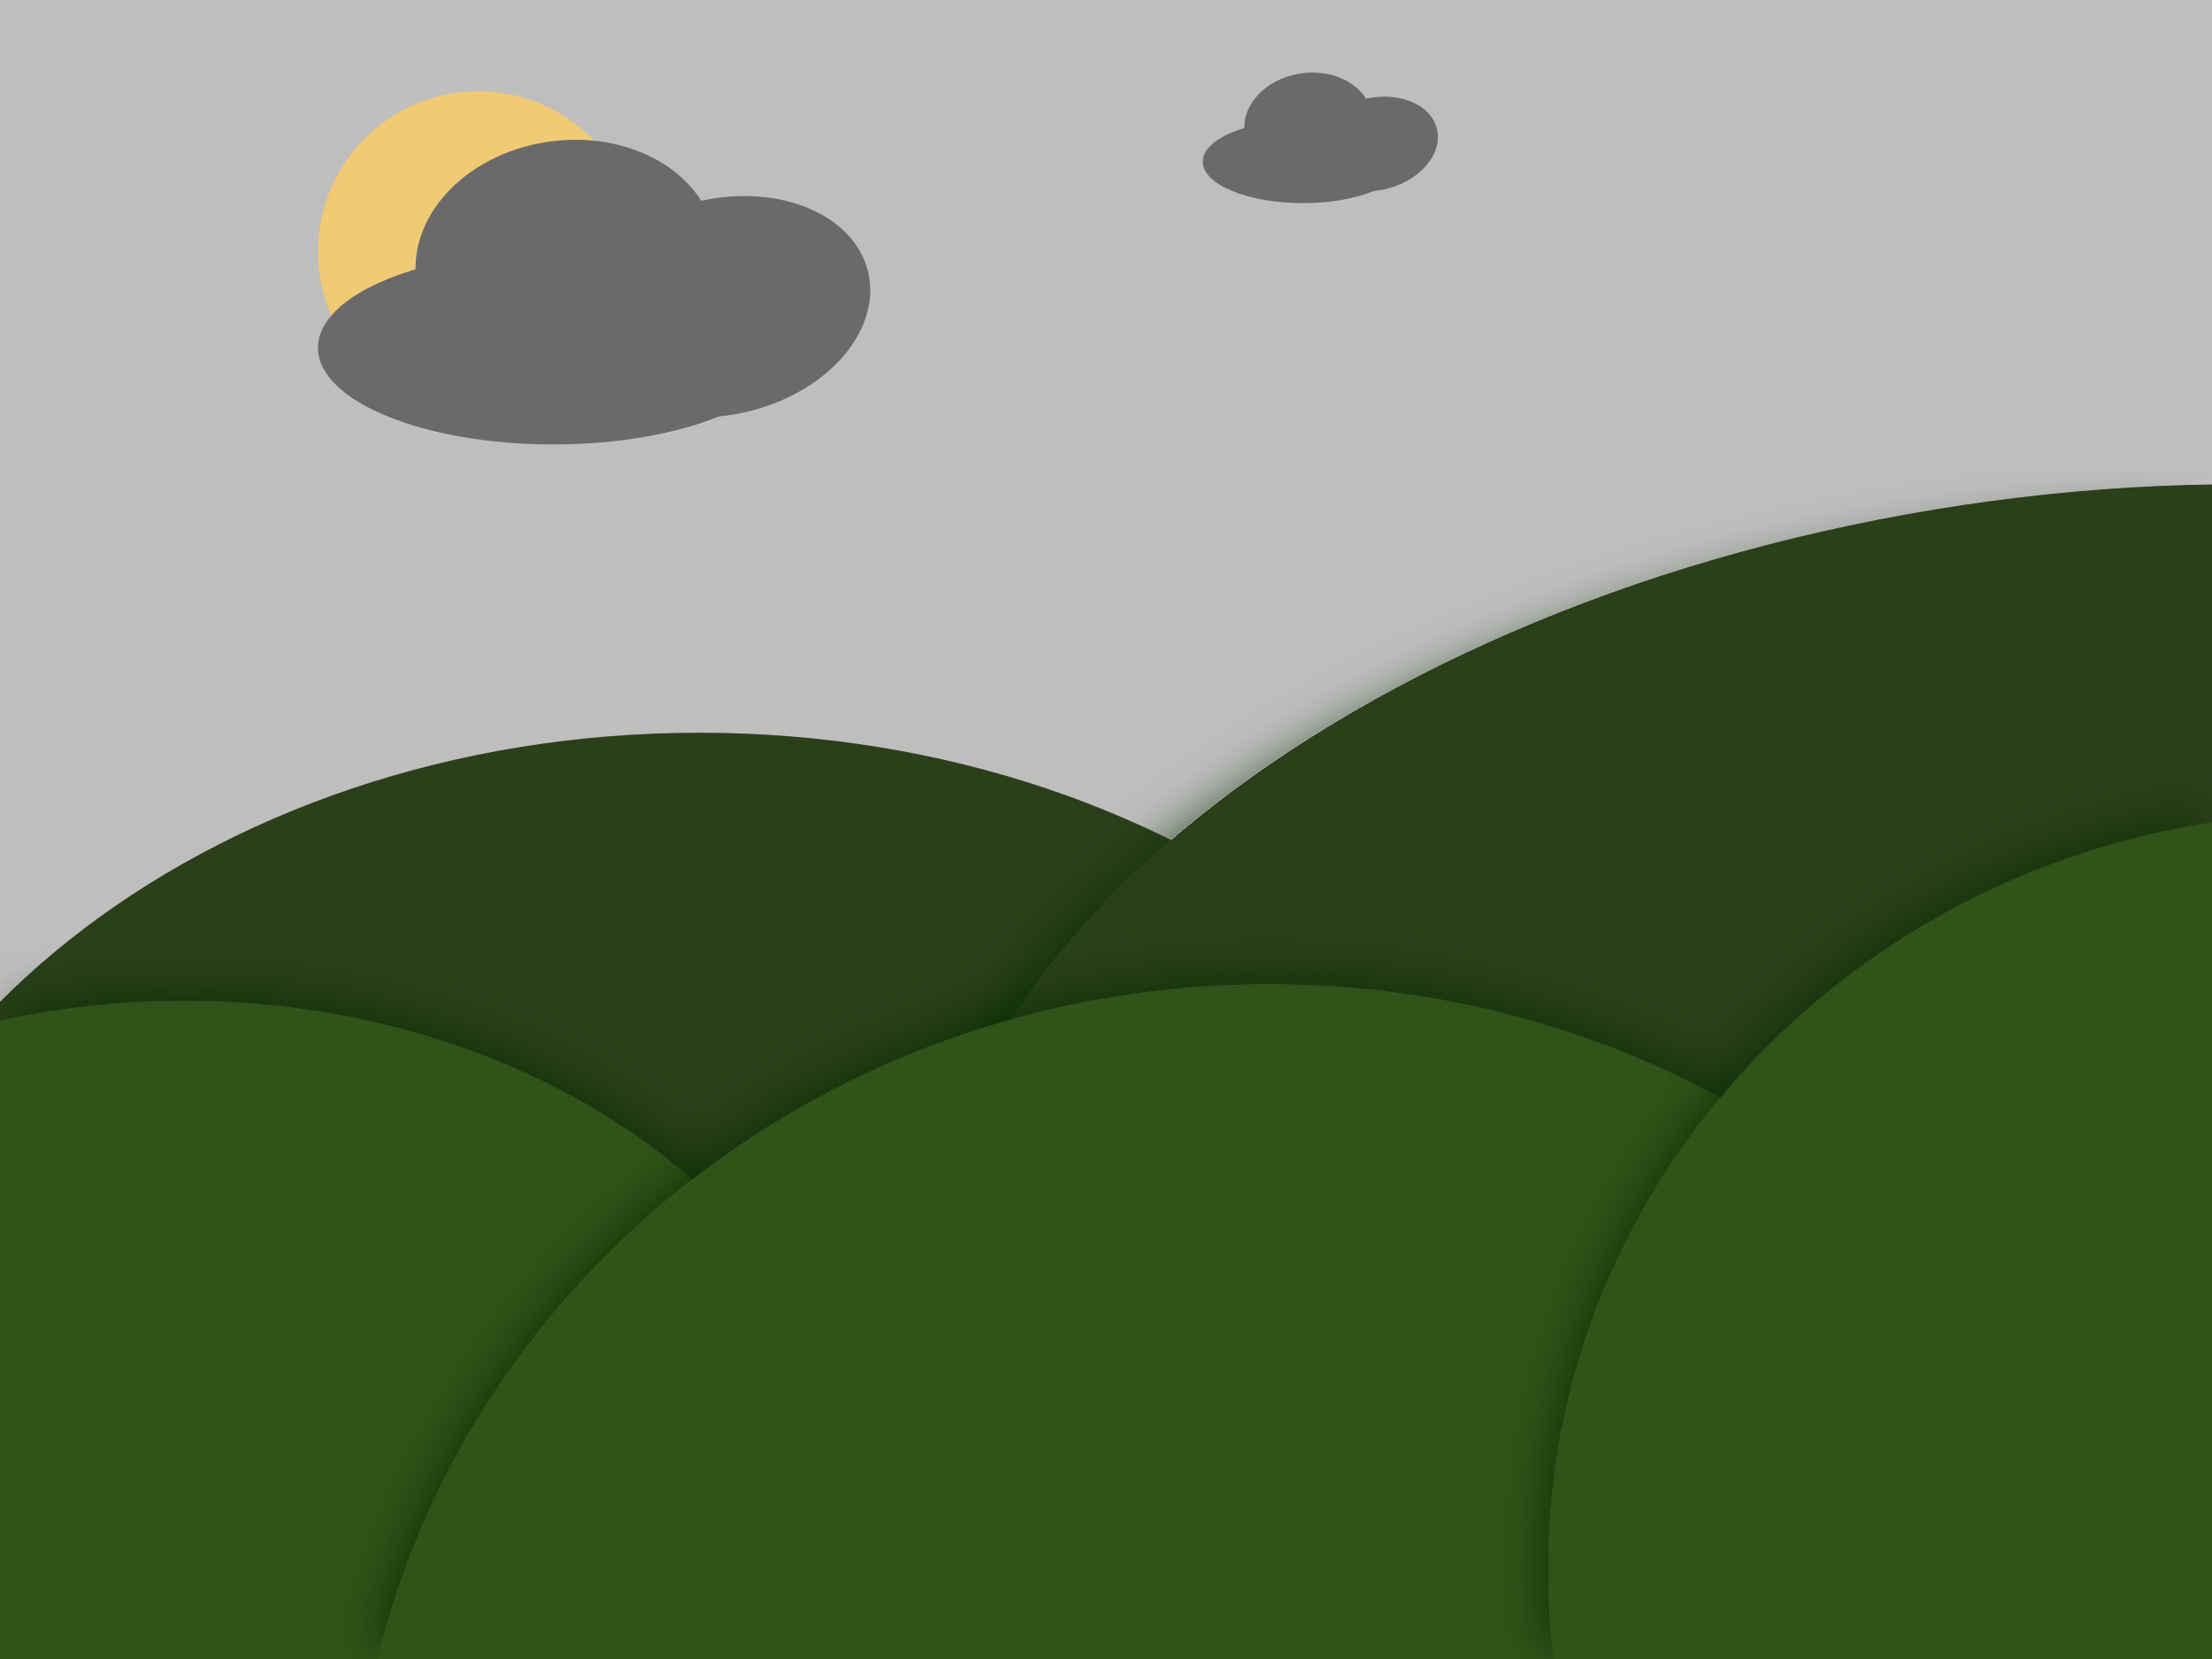
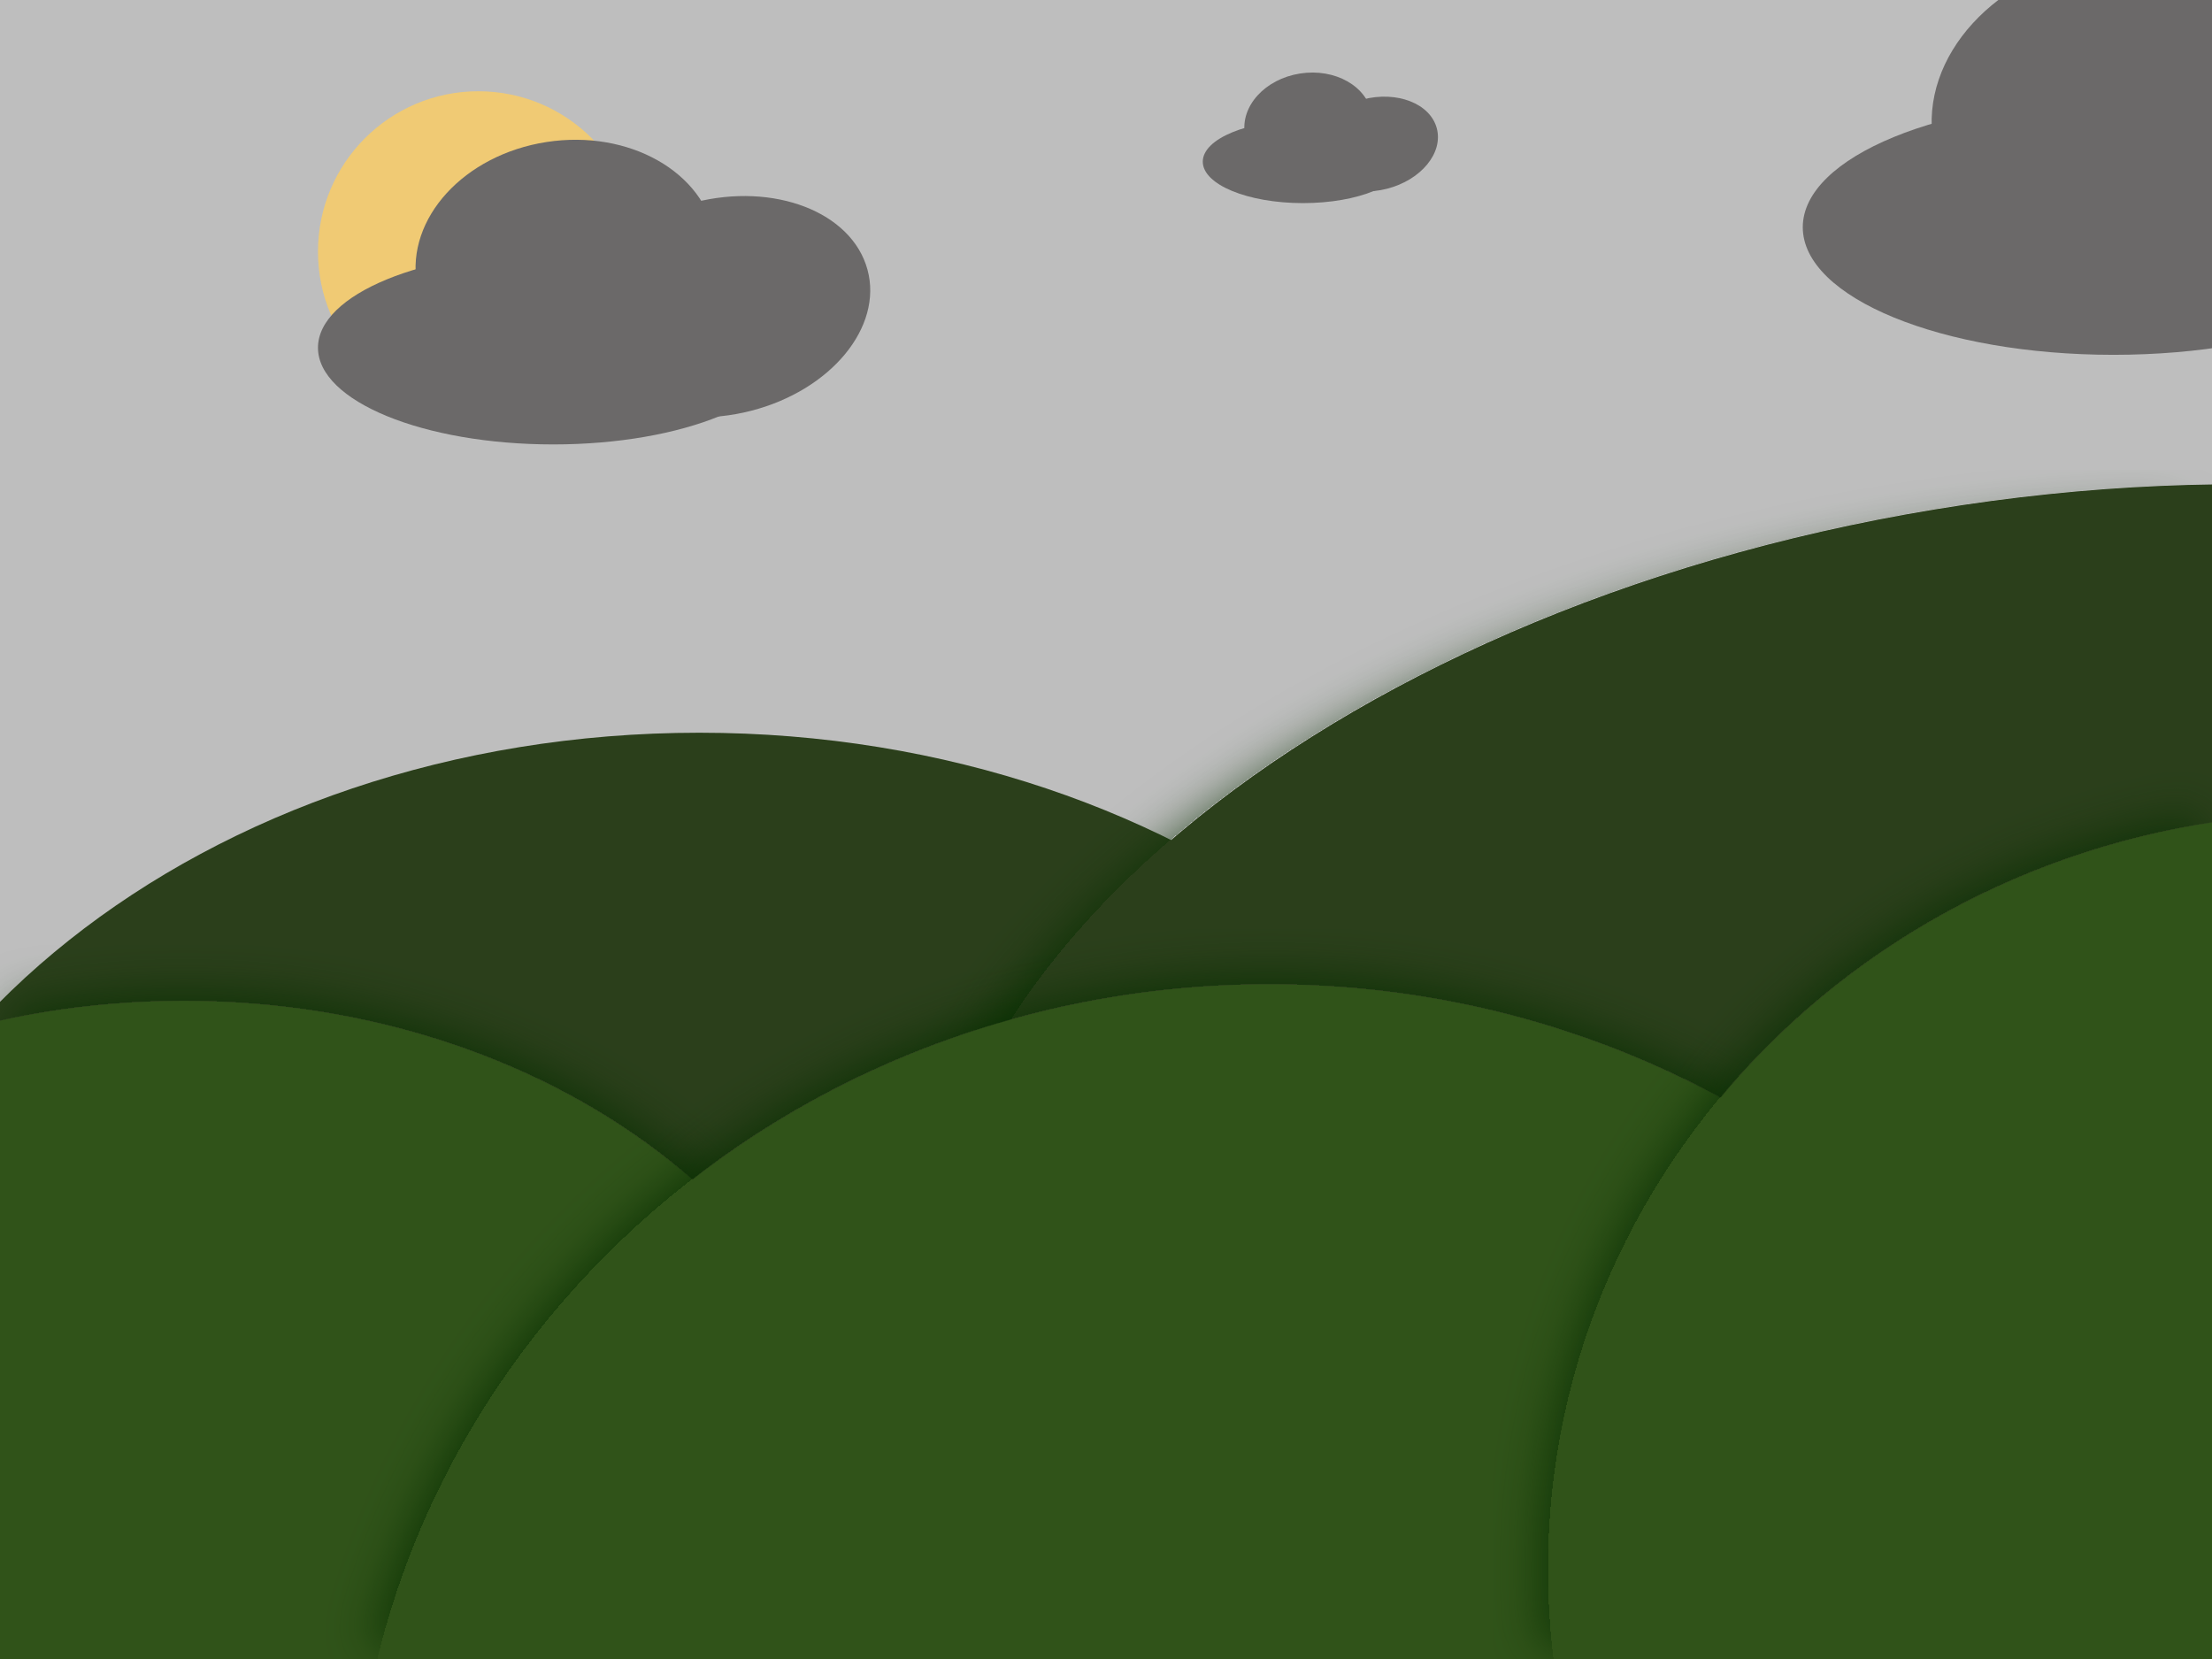
<svg xmlns="http://www.w3.org/2000/svg" width="800" height="600" viewBox="0 0 800 600" fill="none">
  <g clip-path="url(#clip0_2_34)">
    <rect width="800" height="600" fill="#BEBEBE" />
    <path d="M575.407 521.5C575.407 663.161 431.019 778 252.907 778C74.795 778 -69.593 663.161 -69.593 521.5C-69.593 379.839 74.795 265 252.907 265C431.019 265 575.407 379.839 575.407 521.5Z" fill="#2B3F1B" />
    <g filter="url(#filter0_d_2_34)">
      <ellipse cx="738.81" cy="422.054" rx="407" ry="241" transform="rotate(-9.37097 738.81 422.054)" fill="#2B3F1B" />
    </g>
    <circle cx="173" cy="91" r="58" fill="#F0CA74" />
    <g filter="url(#filter1_d_2_34)">
      <ellipse cx="66.5" cy="559.5" rx="248.5" ry="197.5" fill="#305319" />
    </g>
    <g filter="url(#filter2_d_2_34)">
      <ellipse cx="459" cy="672" rx="331" ry="316" fill="#305319" />
    </g>
    <g filter="url(#filter3_d_2_34)">
      <path d="M1131 567.5C1131 718.55 1003.18 841 845.5 841C687.823 841 560 718.55 560 567.5C560 416.45 687.823 294 845.5 294C1003.18 294 1131 416.45 1131 567.5Z" fill="#305319" />
    </g>
    <ellipse rx="54.622" ry="43.502" transform="matrix(0.988208 -0.153119 0.16288 0.986646 204.732 94.2846)" fill="#6B6969" />
    <ellipse rx="54.119" ry="39.053" transform="matrix(0.968782 -0.247913 0.263044 0.964784 261.298 110.906)" fill="#6B6969" />
    <ellipse cx="200.091" cy="125.76" rx="85.091" ry="34.973" fill="#6B6969" />
+     <ellipse rx="72.131" ry="57.395" transform="matrix(0.98823 -0.152977 0.16303 0.986621 770.498 40.6612)" fill="#6B6969" />
+     <ellipse rx="71.464" ry="51.527" transform="matrix(0.968839 -0.247693 0.263276 0.964721 845.197 62.5898)" fill="#6B6969" />
+     <ellipse cx="764.368" cy="82.188" rx="112.368" ry="46.141" fill="#6B6969" />
    <ellipse rx="23.264" ry="18.64" transform="matrix(0.988059 -0.154078 0.161868 0.986812 473.211 44.9792)" fill="#6B6969" />
    <ellipse rx="23.055" ry="16.73" transform="matrix(0.968399 -0.249406 0.261481 0.965209 497.299 52.1025)" fill="#6B6969" />
    <ellipse cx="471.235" cy="58.469" rx="36.235" ry="14.988" fill="#6B6969" />
  </g>
  <defs>
    <filter id="filter0_d_2_34" x="302.299" y="170.146" width="847.021" height="533.817" filterUnits="userSpaceOnUse" color-interpolation-filters="sRGB">
      <feFlood flood-opacity="0" result="BackgroundImageFix" />
      <feColorMatrix in="SourceAlpha" type="matrix" values="0 0 0 0 0 0 0 0 0 0 0 0 0 0 0 0 0 0 127 0" result="hardAlpha" />
      <feOffset dx="-13" dy="15" />
      <feGaussianBlur stdDeviation="10" />
      <feComposite in2="hardAlpha" operator="out" />
      <feColorMatrix type="matrix" values="0 0 0 0 0.027 0 0 0 0 0.184 0 0 0 0 0.004 0 0 0 1 0" />
      <feBlend mode="normal" in2="BackgroundImageFix" result="effect1_dropShadow_2_34" />
      <feBlend mode="normal" in="SourceGraphic" in2="effect1_dropShadow_2_34" result="shape" />
    </filter>
    <filter id="filter1_d_2_34" x="-202" y="342" width="537" height="435" filterUnits="userSpaceOnUse" color-interpolation-filters="sRGB">
      <feFlood flood-opacity="0" result="BackgroundImageFix" />
      <feColorMatrix in="SourceAlpha" type="matrix" values="0 0 0 0 0 0 0 0 0 0 0 0 0 0 0 0 0 0 127 0" result="hardAlpha" />
      <feOffset />
      <feGaussianBlur stdDeviation="10" />
      <feComposite in2="hardAlpha" operator="out" />
      <feColorMatrix type="matrix" values="0 0 0 0 0.027 0 0 0 0 0.184 0 0 0 0 0.004 0 0 0 1 0" />
      <feBlend mode="normal" in2="BackgroundImageFix" result="effect1_dropShadow_2_34" />
      <feBlend mode="normal" in="SourceGraphic" in2="effect1_dropShadow_2_34" result="shape" />
    </filter>
    <filter id="filter2_d_2_34" x="108" y="336" width="702" height="672" filterUnits="userSpaceOnUse" color-interpolation-filters="sRGB">
      <feFlood flood-opacity="0" result="BackgroundImageFix" />
      <feColorMatrix in="SourceAlpha" type="matrix" values="0 0 0 0 0 0 0 0 0 0 0 0 0 0 0 0 0 0 127 0" result="hardAlpha" />
      <feOffset />
      <feGaussianBlur stdDeviation="10" />
      <feComposite in2="hardAlpha" operator="out" />
      <feColorMatrix type="matrix" values="0 0 0 0 0.027 0 0 0 0 0.184 0 0 0 0 0.004 0 0 0 1 0" />
      <feBlend mode="normal" in2="BackgroundImageFix" result="effect1_dropShadow_2_34" />
      <feBlend mode="normal" in="SourceGraphic" in2="effect1_dropShadow_2_34" result="shape" />
    </filter>
    <filter id="filter3_d_2_34" x="540" y="274" width="611" height="587" filterUnits="userSpaceOnUse" color-interpolation-filters="sRGB">
      <feFlood flood-opacity="0" result="BackgroundImageFix" />
      <feColorMatrix in="SourceAlpha" type="matrix" values="0 0 0 0 0 0 0 0 0 0 0 0 0 0 0 0 0 0 127 0" result="hardAlpha" />
      <feOffset />
      <feGaussianBlur stdDeviation="10" />
      <feComposite in2="hardAlpha" operator="out" />
      <feColorMatrix type="matrix" values="0 0 0 0 0.029 0 0 0 0 0.183 0 0 0 0 0.005 0 0 0 1 0" />
      <feBlend mode="normal" in2="BackgroundImageFix" result="effect1_dropShadow_2_34" />
      <feBlend mode="normal" in="SourceGraphic" in2="effect1_dropShadow_2_34" result="shape" />
    </filter>
    <clipPath id="clip0_2_34">
      <rect width="800" height="600" fill="white" />
    </clipPath>
  </defs>
</svg>
